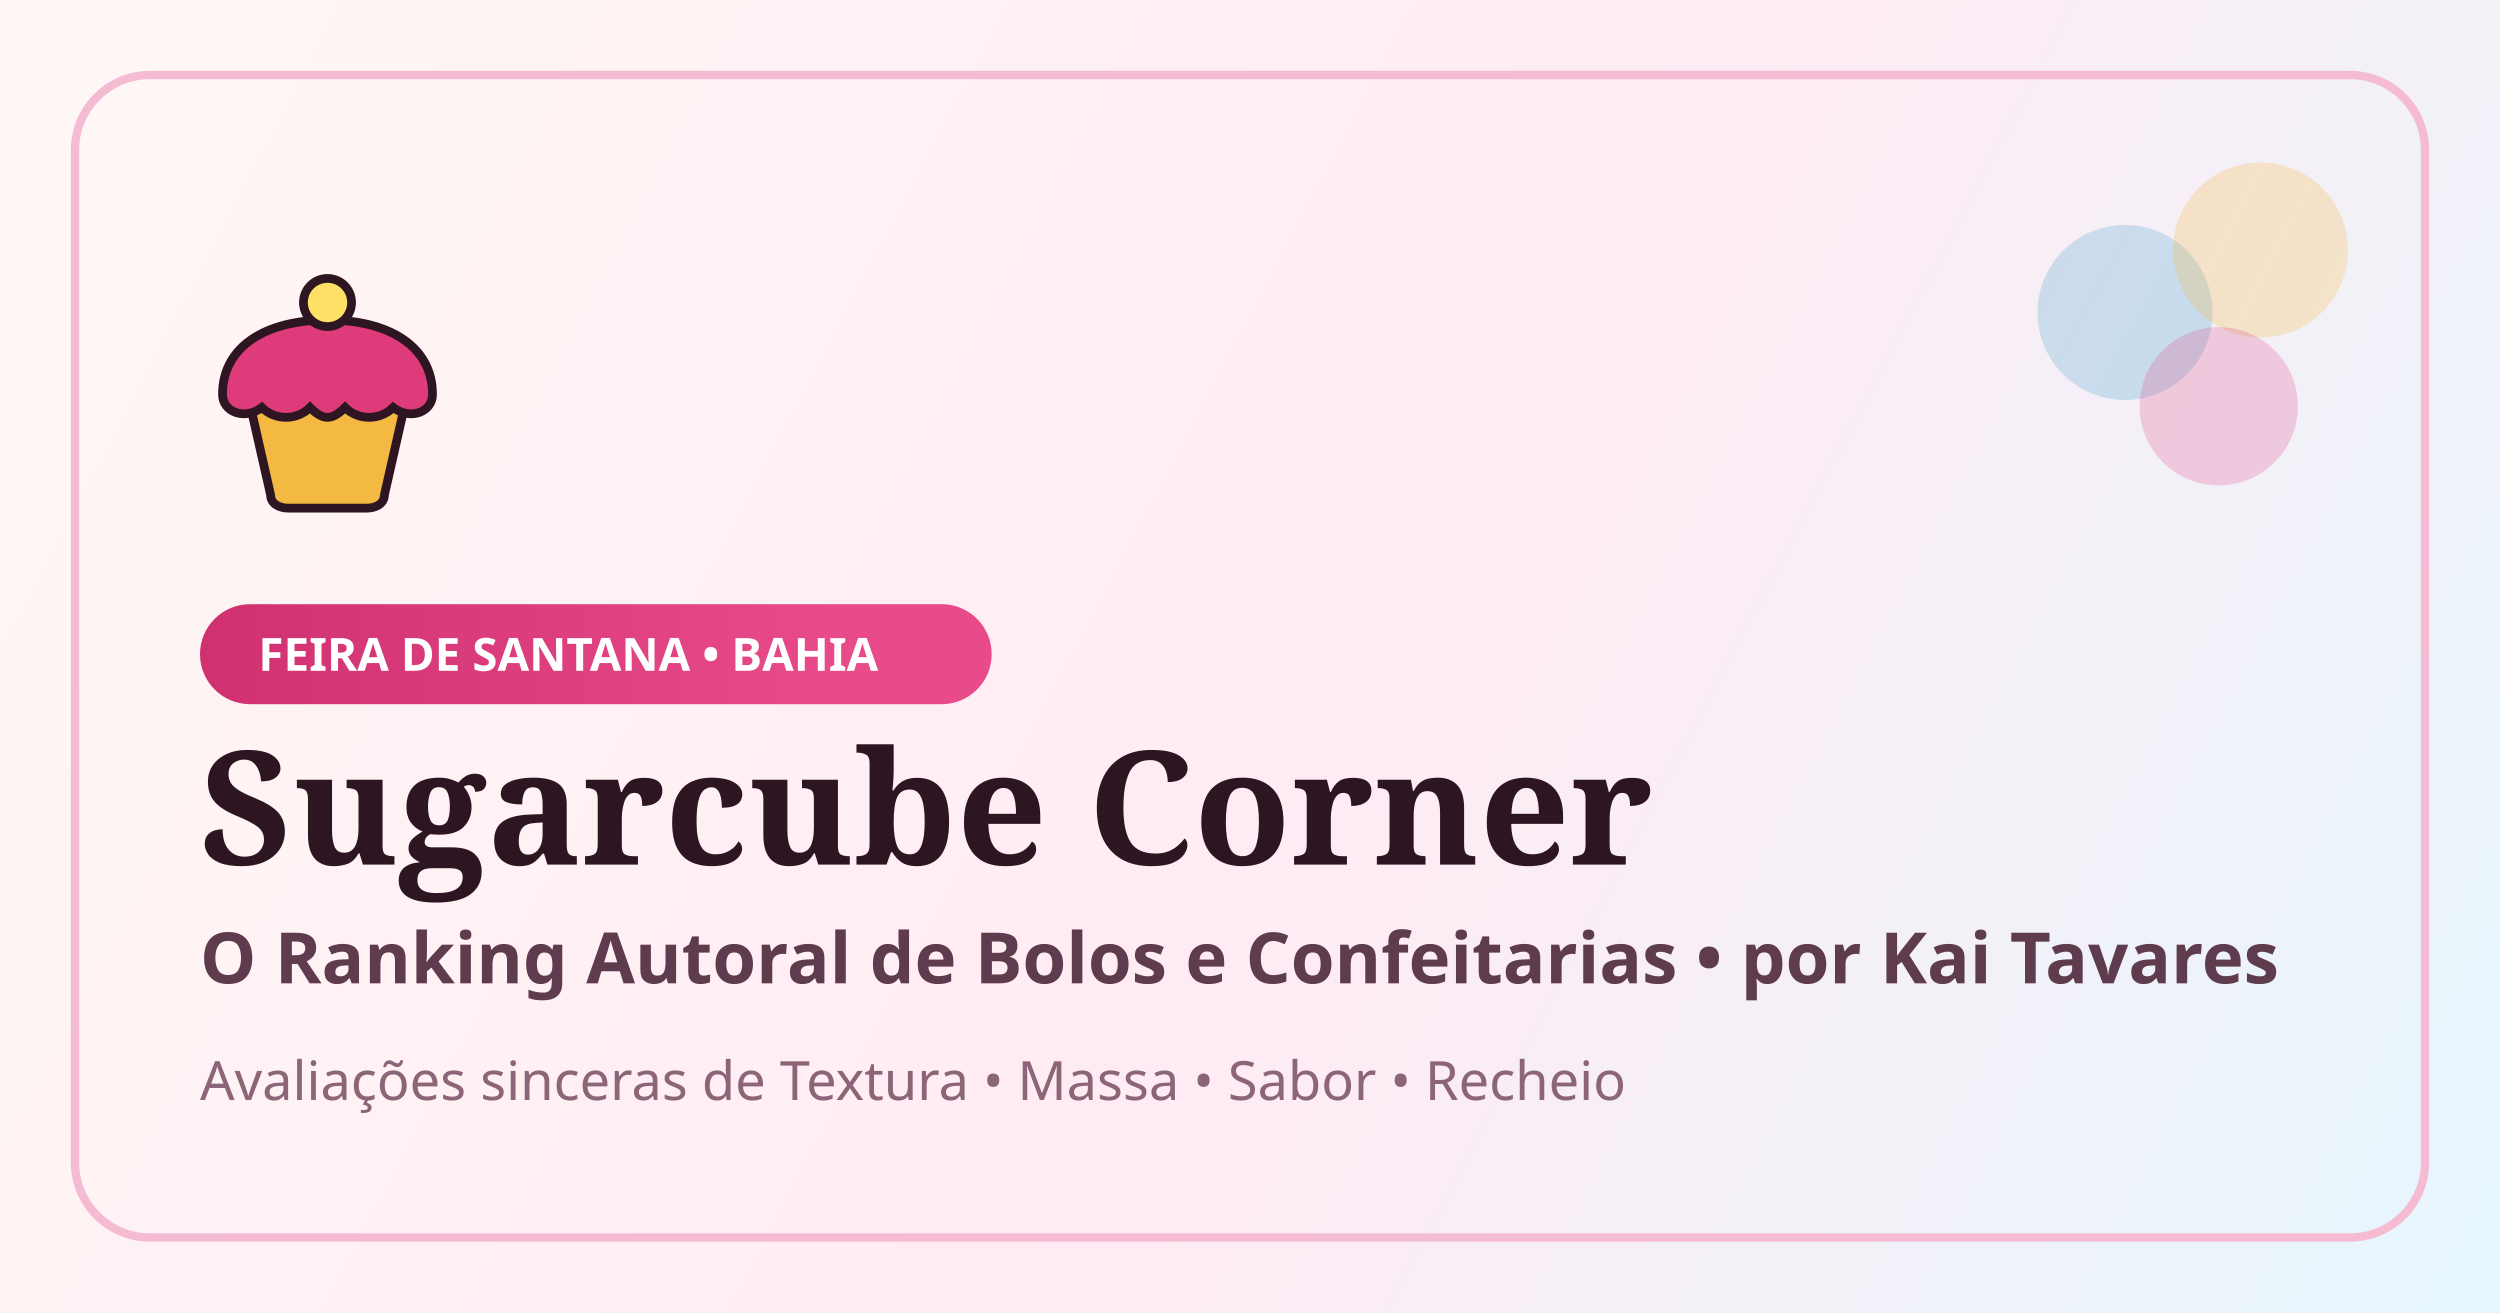
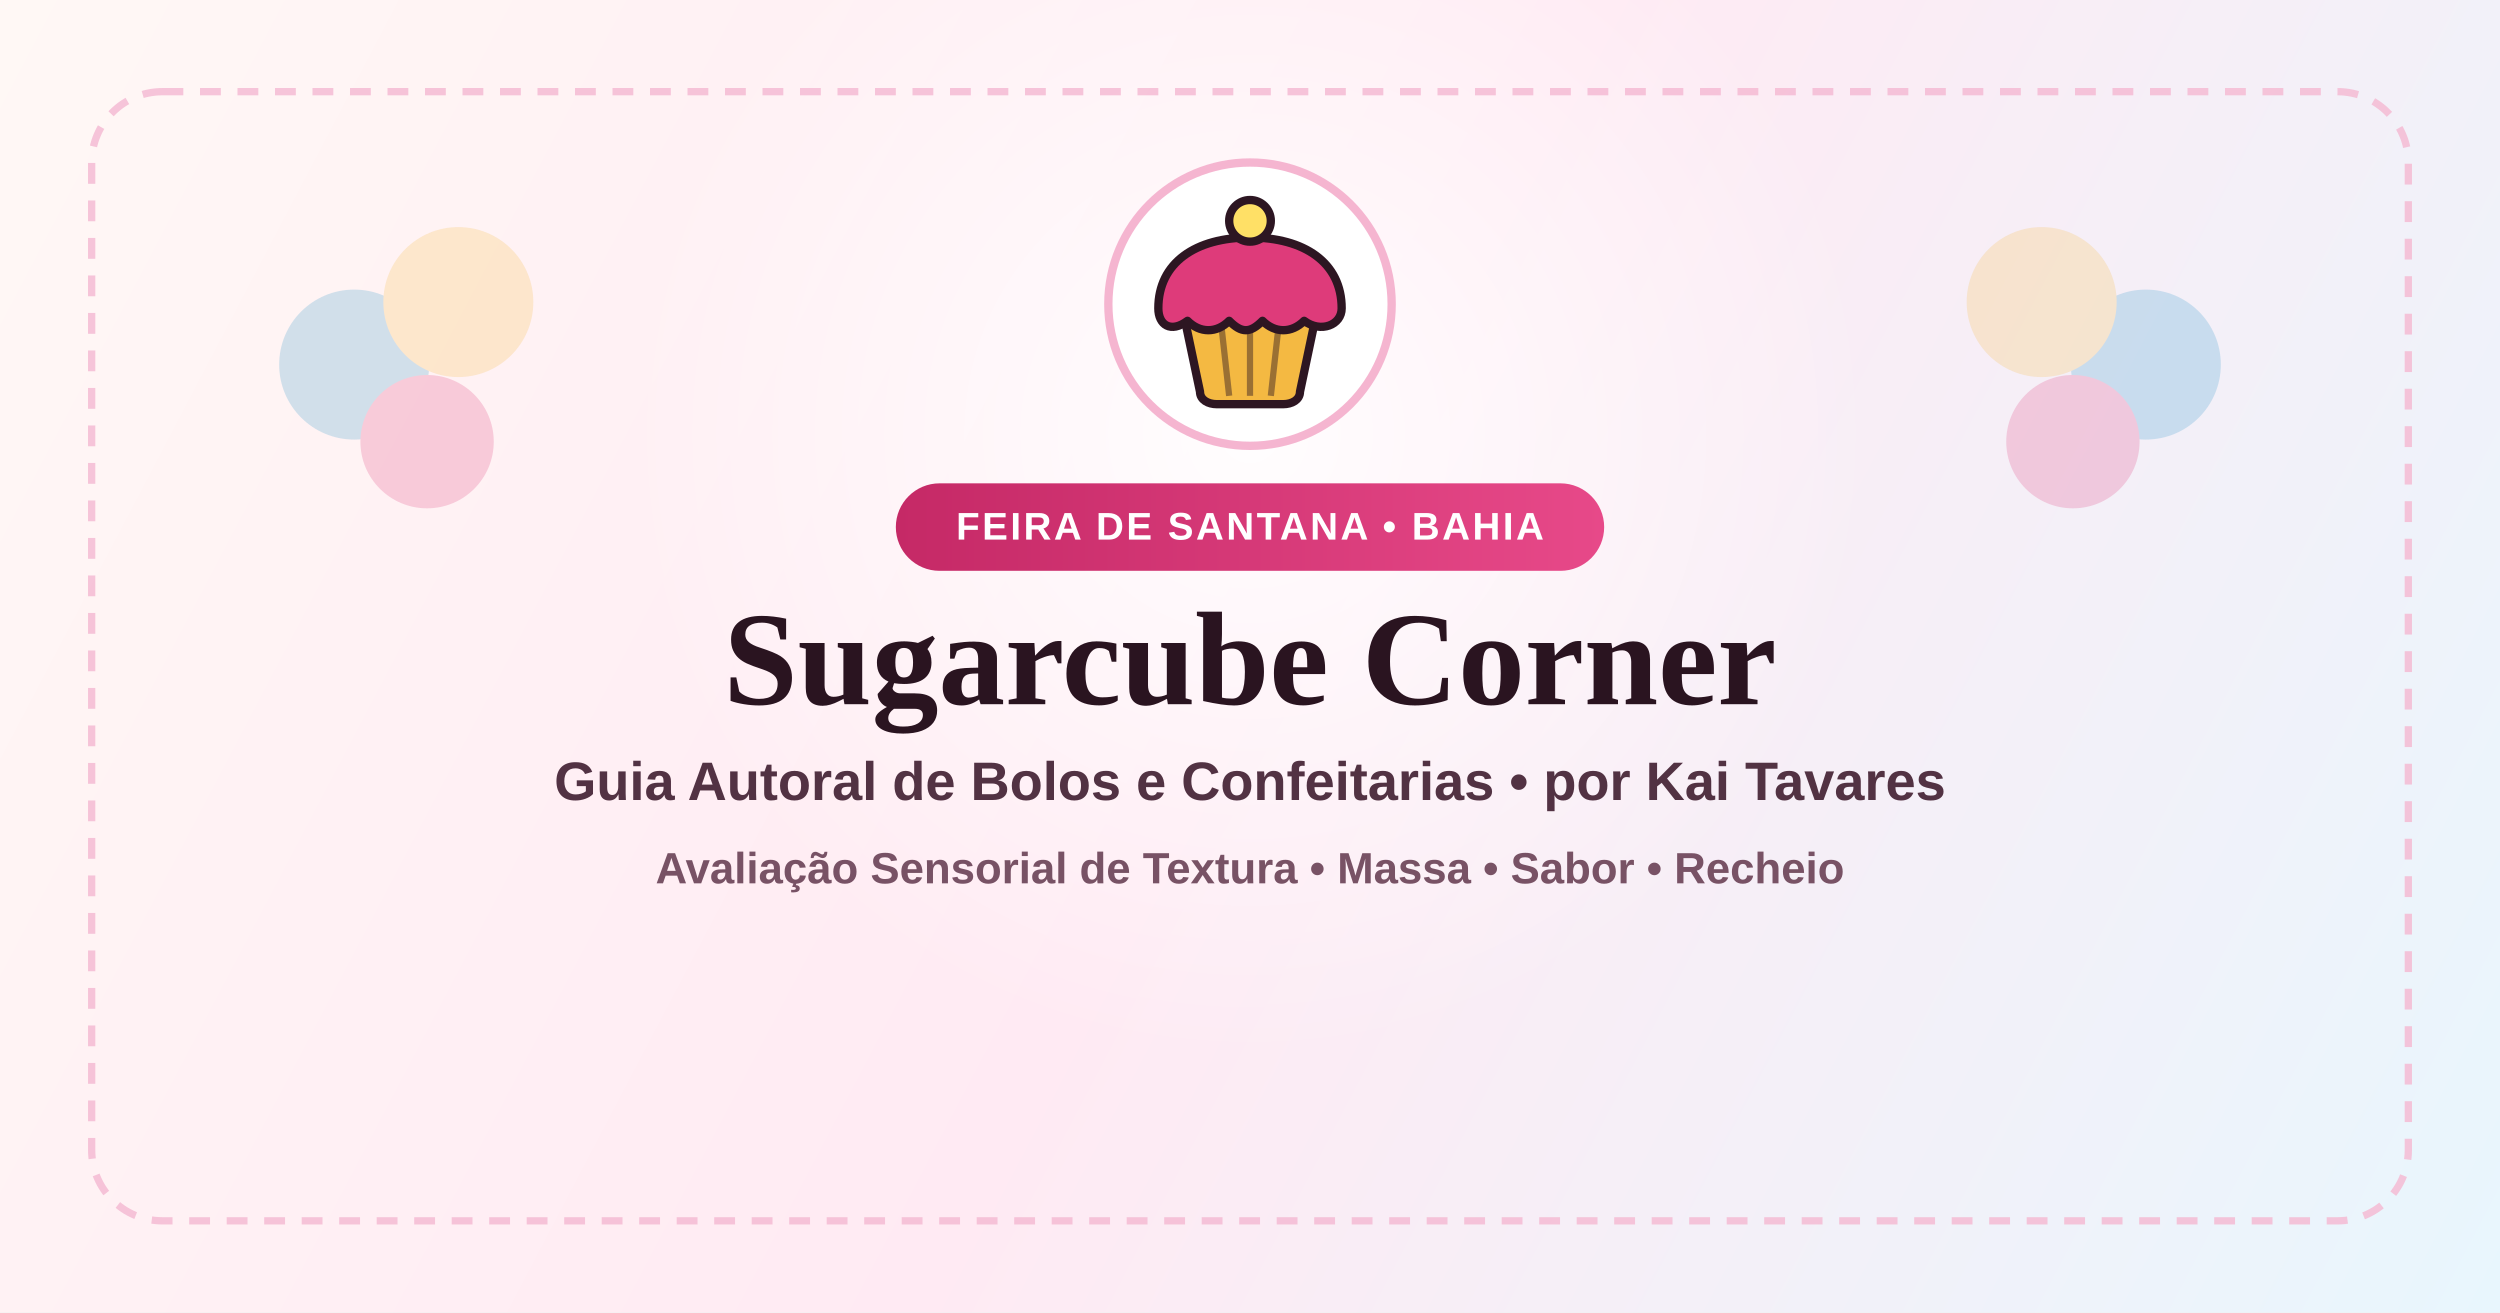
<svg xmlns="http://www.w3.org/2000/svg" width="1200" height="630" viewBox="0 0 1200 630" fill="none">
  <defs>
    <linearGradient id="bg" x1="0" y1="0" x2="1200" y2="630" gradientUnits="userSpaceOnUse">
      <stop offset="0%" stop-color="#FFF8F5" />
-       <stop offset="55%" stop-color="#FFEBF3" />
-       <stop offset="100%" stop-color="#E6F6FD" />
+       <stop offset="50%" stop-color="#FFEAF3" />
+       <stop offset="100%" stop-color="#E8F6FD" />
    </linearGradient>
-     <linearGradient id="pill" x1="0" y1="0" x2="400" y2="0" gradientUnits="userSpaceOnUse">
-       <stop offset="0%" stop-color="#C82867" />
+     <linearGradient id="pill" x1="420" y1="0" x2="780" y2="0" gradientUnits="userSpaceOnUse">
+       <stop offset="0%" stop-color="#C42865" />
      <stop offset="100%" stop-color="#E84A8A" />
    </linearGradient>
+     <radialGradient id="glow" cx="50%" cy="42%" r="42%">
+       <stop offset="0%" stop-color="#FFFFFF" stop-opacity="0.92" />
+       <stop offset="100%" stop-color="#FFFFFF" stop-opacity="0" />
+     </radialGradient>
  </defs>
  <rect width="1200" height="630" fill="url(#bg)" />
-   <rect x="36" y="36" width="1128" height="558" rx="36" stroke="#F4BBD3" stroke-width="4" fill="none" />
-   <circle cx="1020" cy="150" r="42" fill="#2F96C9" opacity="0.22" />
-   <circle cx="1085" cy="120" r="42" fill="#F4B942" opacity="0.26" />
-   <circle cx="1065" cy="195" r="38" fill="#DE3B7A" opacity="0.22" />
-   <g transform="translate(90, 120) scale(2.1)">
-     <path d="M14 34 L50 34 L45 56 C45 58 43 59 41 59 L23 59 C21 59 19 58 19 56 Z" fill="#F4B942" stroke="#2D1622" stroke-width="2" />
-     <path d="M8 33 C8 22, 18 16, 32 16 C46 16, 56 22, 56 33 C56 37, 51 39, 47 36 C44 39, 39 39, 36 36 C33 39, 31 39, 28 36 C25 39, 20 39, 17 36 C13 39, 8 37, 8 33 Z" fill="#DE3B7A" stroke="#2D1622" stroke-width="2" />
-     <circle cx="32" cy="12" r="5.5" fill="#FFE066" stroke="#2D1622" stroke-width="2" />
+   <circle cx="600" cy="265" r="360" fill="url(#glow)" />
+   <rect x="44" y="44" width="1112" height="542" rx="34" stroke="#F4BBD3" stroke-width="3.5" stroke-dasharray="10 8" fill="none" opacity="0.85" />
+   <g opacity="0.22">
+     <circle cx="170" cy="175" r="36" fill="#2F96C9" />
+     <circle cx="220" cy="145" r="36" fill="#F4B942" />
+     <circle cx="205" cy="212" r="32" fill="#DE3B7A" />
+     <circle cx="1030" cy="175" r="36" fill="#2F96C9" />
+     <circle cx="980" cy="145" r="36" fill="#F4B942" />
+     <circle cx="995" cy="212" r="32" fill="#DE3B7A" />
  </g>
-   <rect x="96" y="290" width="380" height="48" rx="24" fill="url(#pill)" />
-   <text x="124" y="322" fill="#FFFFFF" font-family="sans-serif" font-size="22" font-weight="bold">FEIRA DE SANTANA • BAHIA</text>
-   <text x="96" y="415" fill="#2D1622" font-family="Georgia, serif" font-size="76" font-weight="bold">Sugarcube Corner</text>
-   <text x="96" y="472" fill="#5E3B4D" font-family="sans-serif" font-size="34" font-weight="bold">O Ranking Autoral de Bolos e Confeitarias • por Kai Tavares</text>
-   <text x="96" y="528" fill="#8C6578" font-family="sans-serif" font-size="26">Avaliações sinceras de Textura • Massa • Sabor • Recheio</text>
+   <g transform="translate(536, 78) scale(2.0)">
+     <circle cx="32" cy="34" r="34" fill="#FFFFFF" stroke="#F5B5D0" stroke-width="2" />
+     <path d="M16 36 L48 36 L44 55 C44 57 42 58 40 58 L24 58 C22 58 20 57 20 55 Z" fill="#F4B942" stroke="#2D1622" stroke-width="2" stroke-linejoin="round" />
+     <line x1="25" y1="38" x2="27" y2="56" stroke="#2D1622" stroke-width="1.5" opacity="0.45" />
+     <line x1="32" y1="38" x2="32" y2="56" stroke="#2D1622" stroke-width="1.5" opacity="0.45" />
+     <line x1="39" y1="38" x2="37" y2="56" stroke="#2D1622" stroke-width="1.5" opacity="0.45" />
+     <path d="M10 35 C10 24, 19 18, 32 18 C45 18, 54 24, 54 35 C54 39, 49 41, 45 38 C42 41, 38 41, 35 38 C32 41, 30 41, 27 38 C24 41, 20 41, 17 38 C13 41, 10 39, 10 35 Z" fill="#DE3B7A" stroke="#2D1622" stroke-width="2" stroke-linejoin="round" />
+     <circle cx="32" cy="14" r="5" fill="#FFE066" stroke="#2D1622" stroke-width="2" />
+   </g>
+   <rect x="430" y="232" width="340" height="42" rx="21" fill="url(#pill)" />
+   <text x="600" y="259" text-anchor="middle" fill="#FFFFFF" font-family="'Plus Jakarta Sans', Arial, sans-serif" font-size="18.5" font-weight="bold" letter-spacing="1.2">FEIRA DE SANTANA • BAHIA</text>
+   <text x="600" y="338" text-anchor="middle" fill="#2A1420" font-family="Georgia, 'Times New Roman', serif" font-size="64" font-weight="bold">Sugarcube Corner</text>
+   <text x="600" y="384" text-anchor="middle" fill="#523243" font-family="'Plus Jakarta Sans', Arial, sans-serif" font-size="26" font-weight="bold">Guia Autoral de Bolos e Confeitarias • por Kai Tavares</text>
+   <text x="600" y="424" text-anchor="middle" fill="#785265" font-family="'Plus Jakarta Sans', Arial, sans-serif" font-size="21" font-weight="600">Avaliação Sensorial de Textura • Massa • Sabor • Recheio</text>
</svg>
